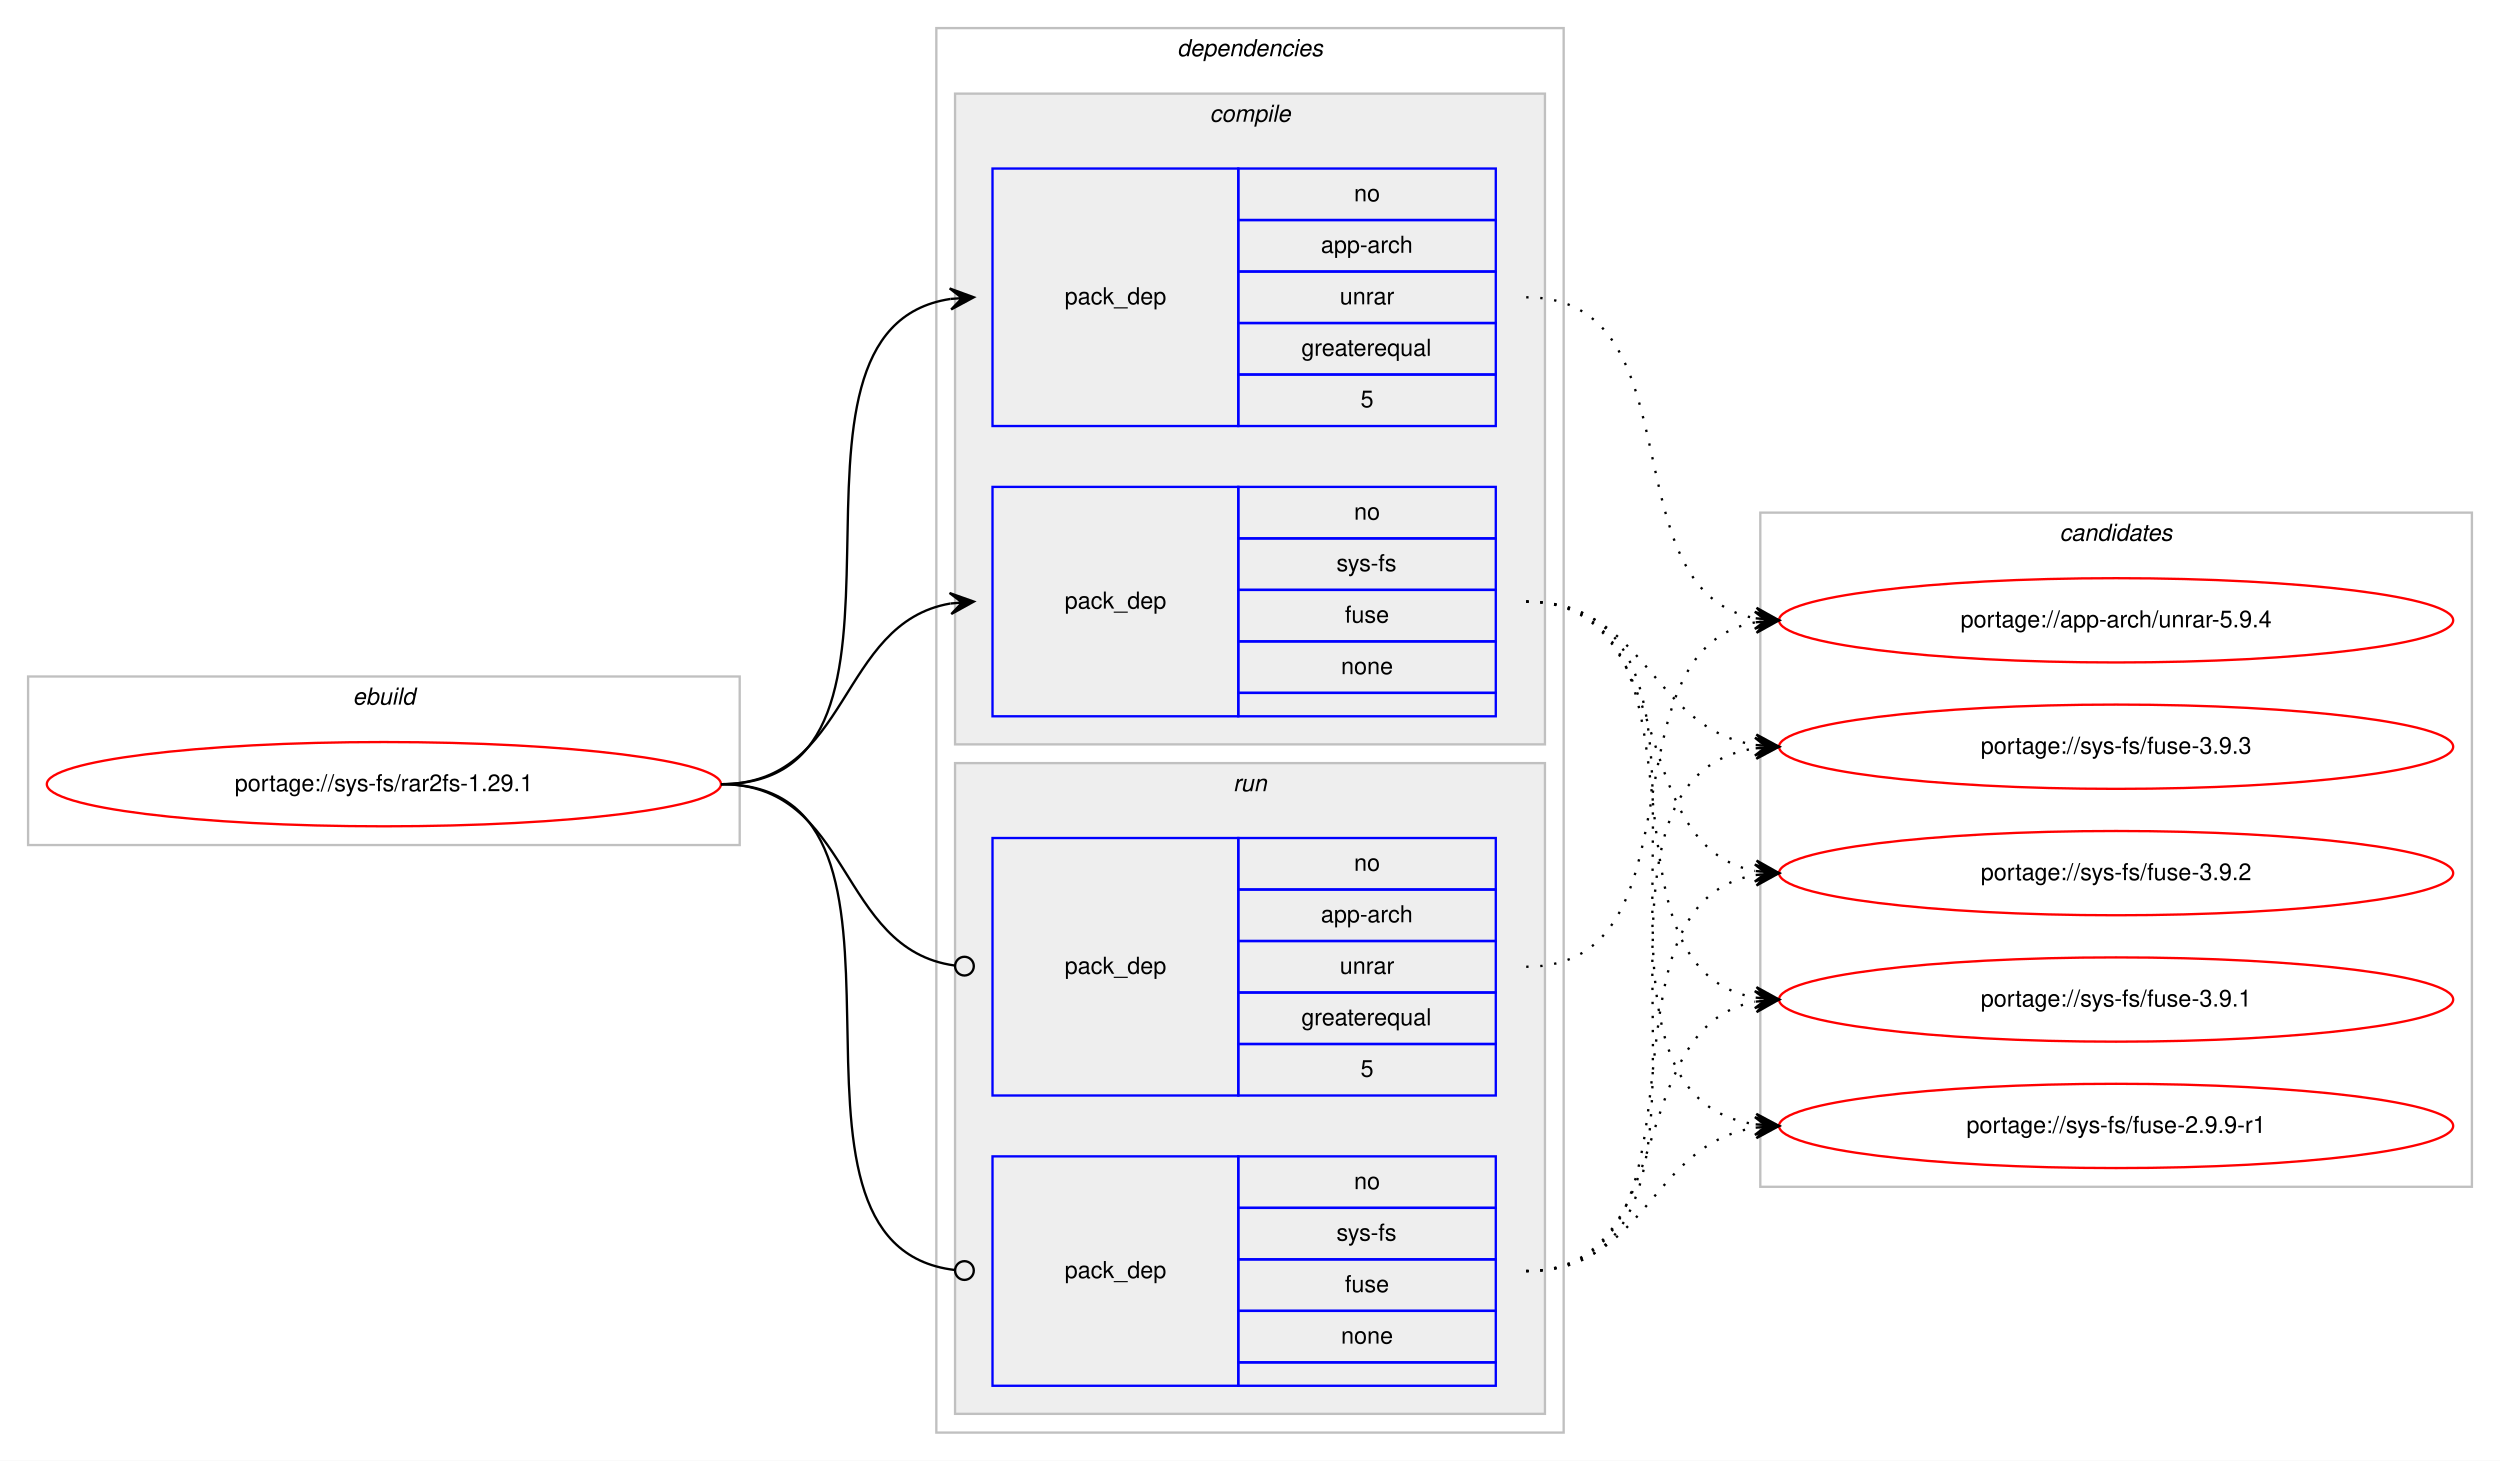
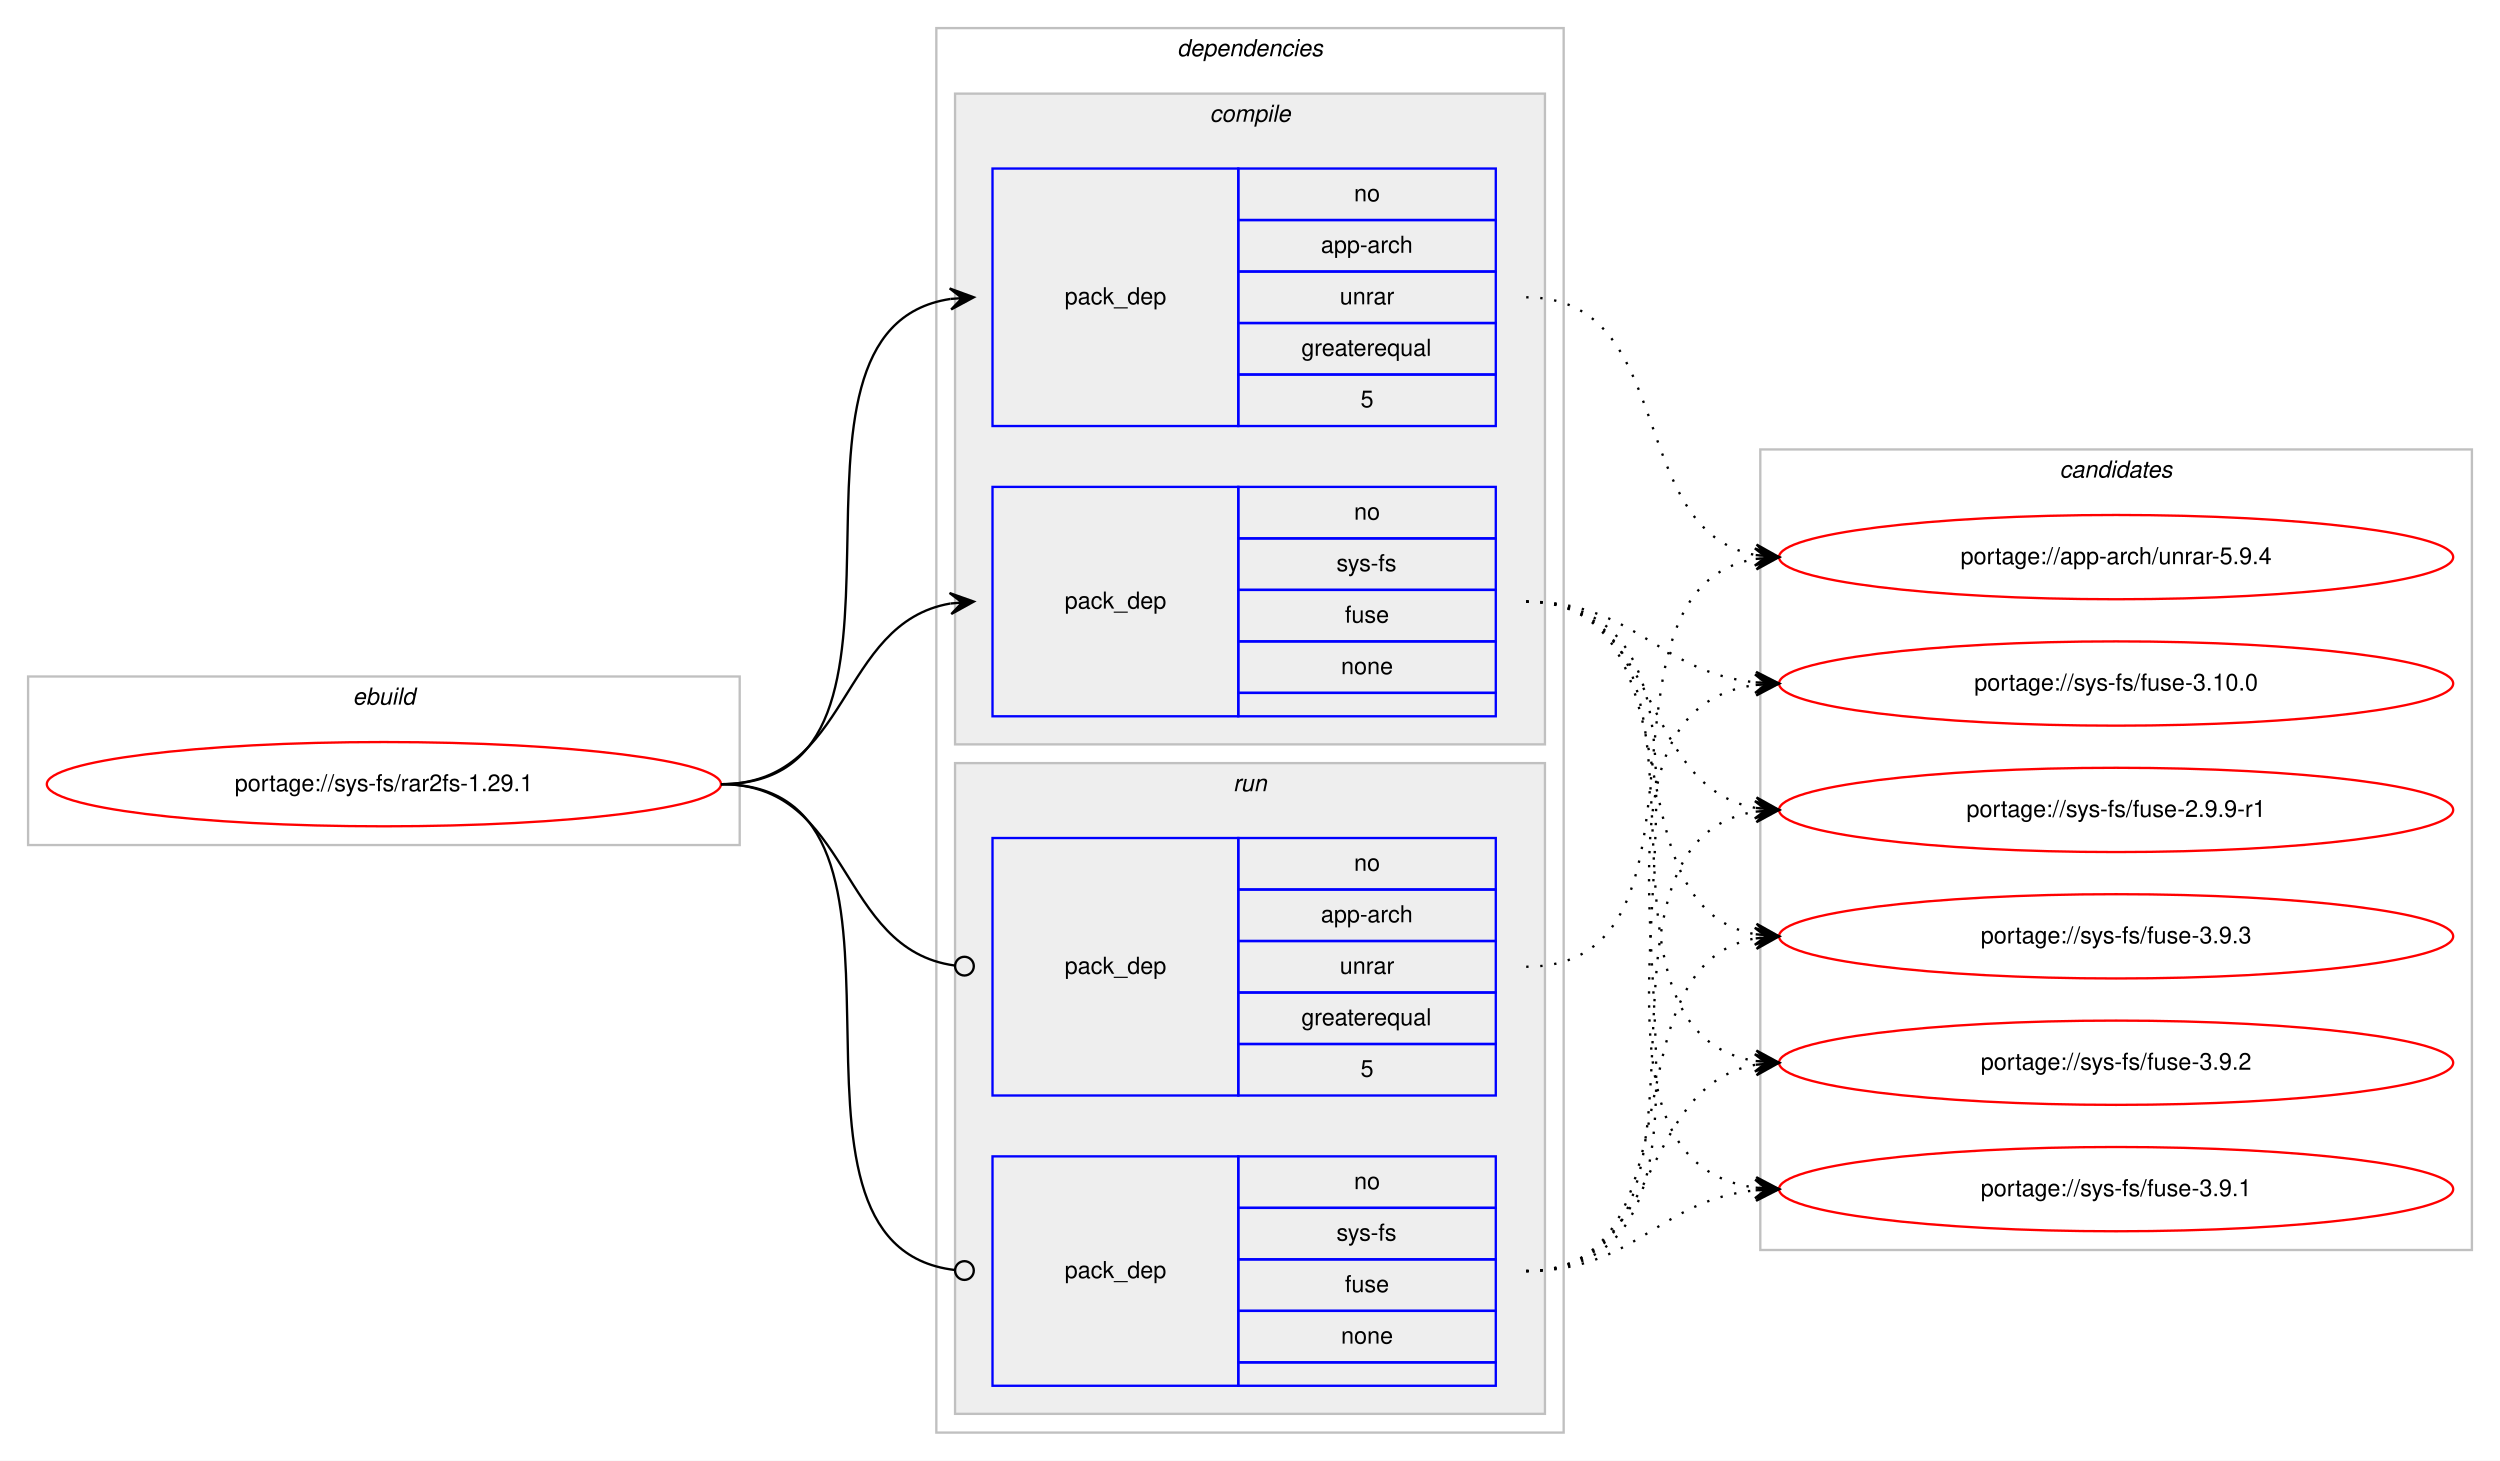
<svg xmlns="http://www.w3.org/2000/svg" xmlns:xlink="http://www.w3.org/1999/xlink" width="1068pt" height="624pt" viewBox="0.00 0.00 1068.00 624.00">
  <g id="graph0" class="graph" transform="scale(1 1) rotate(0) translate(4 620)">
    <polygon fill="#ffffff" stroke="transparent" points="-4,4 -4,-620 1064,-620 1064,4 -4,4" />
    <g id="clust1" class="cluster">
      <polygon fill="none" stroke="#c0c0c0" points="8,-259 8,-331 312,-331 312,-259 8,-259" />
      <text text-anchor="start" x="146.663" y="-319" font-family="Helvetica,sans-Serif" font-style="italic" font-size="10.00" fill="#000000">ebuild</text>
    </g>
    <g id="clust2" class="cluster">
      <polygon fill="none" stroke="#c0c0c0" points="396,-8 396,-608 664,-608 664,-8 396,-8" />
      <text text-anchor="start" x="498.875" y="-596" font-family="Helvetica,sans-Serif" font-style="italic" font-size="10.00" fill="#000000">dependencies</text>
    </g>
    <g id="clust3" class="cluster">
      <polygon fill="#eeeeee" stroke="#c0c0c0" points="404,-302 404,-580 656,-580 656,-302 404,-302" />
      <text text-anchor="start" x="512.778" y="-568" font-family="Helvetica,sans-Serif" font-style="italic" font-size="10.00" fill="#000000">compile</text>
    </g>
    <g id="clust7" class="cluster">
      <polygon fill="#eeeeee" stroke="#c0c0c0" points="404,-16 404,-294 656,-294 656,-16 404,-16" />
      <text text-anchor="start" x="522.777" y="-282" font-family="Helvetica,sans-Serif" font-style="italic" font-size="10.00" fill="#000000">run</text>
    </g>
    <g id="clust10" class="cluster">
-       <polygon fill="none" stroke="#c0c0c0" points="748,-113 748,-401 1052,-401 1052,-113 748,-113" />
-       <text text-anchor="start" x="875.824" y="-389" font-family="Helvetica,sans-Serif" font-style="italic" font-size="10.00" fill="#000000">candidates</text>
+       <polygon fill="none" stroke="#c0c0c0" points="748,-86 748,-428 1052,-428 1052,-86 748,-86" />
+       <text text-anchor="start" x="875.824" y="-416" font-family="Helvetica,sans-Serif" font-style="italic" font-size="10.00" fill="#000000">candidates</text>
    </g>
    <g id="node1" class="node">
      <g id="a_node1">
        <a xlink:href="../sys-fs/rar2fs-1.29.1.svg" xlink:title="portage://sys-fs/rar2fs-1.29.1">
          <ellipse fill="none" stroke="#ff0000" cx="160" cy="-285" rx="144" ry="18" />
          <text text-anchor="middle" x="160" y="-282" font-family="Helvetica,sans-Serif" font-size="10.00" fill="#000000">portage://sys-fs/rar2fs-1.29.1</text>
        </a>
      </g>
    </g>
    <g id="node2" class="node">
      <polygon fill="none" stroke="#0000ff" points="420,-438 420,-548 525,-548 525,-438 420,-438" />
      <text text-anchor="start" x="450.823" y="-490" font-family="Helvetica,sans-Serif" font-size="10.00" fill="#000000">pack_dep</text>
      <polygon fill="none" stroke="#0000ff" points="525,-526 525,-548 635,-548 635,-526 525,-526" />
      <text text-anchor="start" x="574.441" y="-534" font-family="Helvetica,sans-Serif" font-size="10.00" fill="#000000">no</text>
      <polygon fill="none" stroke="#0000ff" points="525,-504 525,-526 635,-526 635,-504 525,-504" />
      <text text-anchor="start" x="560.274" y="-512" font-family="Helvetica,sans-Serif" font-size="10.00" fill="#000000">app-arch</text>
      <polygon fill="none" stroke="#0000ff" points="525,-482 525,-504 635,-504 635,-482 525,-482" />
      <text text-anchor="start" x="568.332" y="-490" font-family="Helvetica,sans-Serif" font-size="10.00" fill="#000000">unrar</text>
      <polygon fill="none" stroke="#0000ff" points="525,-460 525,-482 635,-482 635,-460 525,-460" />
      <text text-anchor="start" x="551.936" y="-468" font-family="Helvetica,sans-Serif" font-size="10.00" fill="#000000">greaterequal</text>
      <polygon fill="none" stroke="#0000ff" points="525,-438 525,-460 635,-460 635,-438 525,-438" />
      <text text-anchor="start" x="577.221" y="-446" font-family="Helvetica,sans-Serif" font-size="10.00" fill="#000000">5</text>
    </g>
    <g id="edge1" class="edge">
      <path fill="none" stroke="#000000" d="M304,-285C404.603,-285 314.456,-479.024 402.02,-492.288" />
      <polygon fill="#000000" stroke="#000000" points="412,-493 401.705,-496.776 407.013,-492.644 402.025,-492.288 402.025,-492.288 402.025,-492.288 407.013,-492.644 402.346,-487.799 412,-493 412,-493" />
    </g>
    <g id="node3" class="node">
      <polygon fill="none" stroke="#0000ff" points="420,-314 420,-412 525,-412 525,-314 420,-314" />
      <text text-anchor="start" x="450.823" y="-360" font-family="Helvetica,sans-Serif" font-size="10.00" fill="#000000">pack_dep</text>
      <polygon fill="none" stroke="#0000ff" points="525,-390 525,-412 635,-412 635,-390 525,-390" />
      <text text-anchor="start" x="574.441" y="-398" font-family="Helvetica,sans-Serif" font-size="10.00" fill="#000000">no</text>
      <polygon fill="none" stroke="#0000ff" points="525,-368 525,-390 635,-390 635,-368 525,-368" />
      <text text-anchor="start" x="566.946" y="-376" font-family="Helvetica,sans-Serif" font-size="10.00" fill="#000000">sys-fs</text>
      <polygon fill="none" stroke="#0000ff" points="525,-346 525,-368 635,-368 635,-346 525,-346" />
      <text text-anchor="start" x="570.552" y="-354" font-family="Helvetica,sans-Serif" font-size="10.00" fill="#000000">fuse</text>
      <polygon fill="none" stroke="#0000ff" points="525,-324 525,-346 635,-346 635,-324 525,-324" />
      <text text-anchor="start" x="568.882" y="-332" font-family="Helvetica,sans-Serif" font-size="10.00" fill="#000000">none</text>
      <polygon fill="none" stroke="#0000ff" points="525,-314 525,-324 635,-324 635,-314 525,-314" />
    </g>
    <g id="edge2" class="edge">
      <path fill="none" stroke="#000000" d="M304,-285C359.625,-285 353.797,-353.841 401.98,-362.177" />
      <polygon fill="#000000" stroke="#000000" points="412,-363 401.665,-366.666 407.017,-362.591 402.034,-362.181 402.034,-362.181 402.034,-362.181 407.017,-362.591 402.402,-357.696 412,-363 412,-363" />
    </g>
    <g id="node4" class="node">
      <polygon fill="none" stroke="#0000ff" points="420,-152 420,-262 525,-262 525,-152 420,-152" />
      <text text-anchor="start" x="450.823" y="-204" font-family="Helvetica,sans-Serif" font-size="10.00" fill="#000000">pack_dep</text>
      <polygon fill="none" stroke="#0000ff" points="525,-240 525,-262 635,-262 635,-240 525,-240" />
      <text text-anchor="start" x="574.441" y="-248" font-family="Helvetica,sans-Serif" font-size="10.00" fill="#000000">no</text>
      <polygon fill="none" stroke="#0000ff" points="525,-218 525,-240 635,-240 635,-218 525,-218" />
      <text text-anchor="start" x="560.274" y="-226" font-family="Helvetica,sans-Serif" font-size="10.00" fill="#000000">app-arch</text>
      <polygon fill="none" stroke="#0000ff" points="525,-196 525,-218 635,-218 635,-196 525,-196" />
      <text text-anchor="start" x="568.332" y="-204" font-family="Helvetica,sans-Serif" font-size="10.00" fill="#000000">unrar</text>
      <polygon fill="none" stroke="#0000ff" points="525,-174 525,-196 635,-196 635,-174 525,-174" />
      <text text-anchor="start" x="551.936" y="-182" font-family="Helvetica,sans-Serif" font-size="10.00" fill="#000000">greaterequal</text>
      <polygon fill="none" stroke="#0000ff" points="525,-152 525,-174 635,-174 635,-152 525,-152" />
      <text text-anchor="start" x="577.221" y="-160" font-family="Helvetica,sans-Serif" font-size="10.00" fill="#000000">5</text>
    </g>
    <g id="edge3" class="edge">
      <path fill="none" stroke="#000000" d="M304,-285C360.318,-285 353.642,-214.431 403.808,-207.54" />
      <ellipse fill="none" stroke="#000000" cx="408.009" cy="-207.263" rx="4" ry="4" />
    </g>
    <g id="node5" class="node">
      <polygon fill="none" stroke="#0000ff" points="420,-28 420,-126 525,-126 525,-28 420,-28" />
      <text text-anchor="start" x="450.823" y="-74" font-family="Helvetica,sans-Serif" font-size="10.00" fill="#000000">pack_dep</text>
      <polygon fill="none" stroke="#0000ff" points="525,-104 525,-126 635,-126 635,-104 525,-104" />
      <text text-anchor="start" x="574.441" y="-112" font-family="Helvetica,sans-Serif" font-size="10.00" fill="#000000">no</text>
      <polygon fill="none" stroke="#0000ff" points="525,-82 525,-104 635,-104 635,-82 525,-82" />
      <text text-anchor="start" x="566.946" y="-90" font-family="Helvetica,sans-Serif" font-size="10.00" fill="#000000">sys-fs</text>
      <polygon fill="none" stroke="#0000ff" points="525,-60 525,-82 635,-82 635,-60 525,-60" />
      <text text-anchor="start" x="570.552" y="-68" font-family="Helvetica,sans-Serif" font-size="10.00" fill="#000000">fuse</text>
      <polygon fill="none" stroke="#0000ff" points="525,-38 525,-60 635,-60 635,-38 525,-38" />
      <text text-anchor="start" x="568.882" y="-46" font-family="Helvetica,sans-Serif" font-size="10.00" fill="#000000">none</text>
      <polygon fill="none" stroke="#0000ff" points="525,-28 525,-38 635,-38 635,-28 525,-28" />
    </g>
    <g id="edge4" class="edge">
      <path fill="none" stroke="#000000" d="M304,-285C405.315,-285 313.171,-88.219 403.906,-77.458" />
      <ellipse fill="none" stroke="#000000" cx="408.006" cy="-77.226" rx="4" ry="4" />
    </g>
    <g id="node6" class="node">
      <g id="a_node6">
        <a xlink:href="../app-arch/unrar-5.9.4.svg" xlink:title="portage://app-arch/unrar-5.9.4">
-           <ellipse fill="none" stroke="#ff0000" cx="900" cy="-355" rx="144" ry="18" />
-           <text text-anchor="middle" x="900" y="-352" font-family="Helvetica,sans-Serif" font-size="10.00" fill="#000000">portage://app-arch/unrar-5.9.4</text>
+           <ellipse fill="none" stroke="#ff0000" cx="900" cy="-382" rx="144" ry="18" />
+           <text text-anchor="middle" x="900" y="-379" font-family="Helvetica,sans-Serif" font-size="10.00" fill="#000000">portage://app-arch/unrar-5.9.4</text>
        </a>
      </g>
    </g>
    <g id="edge5" class="edge">
-       <path fill="none" stroke="#000000" stroke-dasharray="1,5" d="M648,-493C722.232,-493 682.319,-367.634 745.85,-355.881" />
-       <polygon fill="#000000" stroke="#000000" points="756,-355 746.427,-360.348 751.019,-355.433 746.038,-355.865 746.038,-355.865 746.038,-355.865 751.019,-355.433 745.648,-351.382 756,-355 756,-355" />
+       <path fill="none" stroke="#000000" stroke-dasharray="1,5" d="M648,-493C713.202,-493 690.023,-393.398 745.904,-382.894" />
+       <polygon fill="#000000" stroke="#000000" points="756,-382 746.436,-387.364 751.019,-382.441 746.039,-382.882 746.039,-382.882 746.039,-382.882 751.019,-382.441 745.642,-378.399 756,-382 756,-382" />
    </g>
    <g id="node7" class="node">
      <g id="a_node7">
        <a xlink:href="../sys-fs/fuse-3.9.3.svg" xlink:title="portage://sys-fs/fuse-3.9.3">
-           <ellipse fill="none" stroke="#ff0000" cx="900" cy="-301" rx="144" ry="18" />
-           <text text-anchor="middle" x="900" y="-298" font-family="Helvetica,sans-Serif" font-size="10.00" fill="#000000">portage://sys-fs/fuse-3.9.3</text>
+           <ellipse fill="none" stroke="#ff0000" cx="900" cy="-220" rx="144" ry="18" />
+           <text text-anchor="middle" x="900" y="-217" font-family="Helvetica,sans-Serif" font-size="10.00" fill="#000000">portage://sys-fs/fuse-3.9.3</text>
        </a>
      </g>
    </g>
    <g id="edge6" class="edge">
-       <path fill="none" stroke="#000000" stroke-dasharray="1,5" d="M648,-363C699.78,-363 700.759,-308.735 745.99,-301.74" />
-       <polygon fill="#000000" stroke="#000000" points="756,-301 746.359,-306.225 751.014,-301.368 746.027,-301.737 746.027,-301.737 746.027,-301.737 751.014,-301.368 745.696,-297.249 756,-301 756,-301" />
+       <path fill="none" stroke="#000000" stroke-dasharray="1,5" d="M648,-363C723.912,-363 680.876,-233.092 745.636,-220.913" />
+       <polygon fill="#000000" stroke="#000000" points="756,-220 746.434,-225.36 751.019,-220.439 746.039,-220.878 746.039,-220.878 746.039,-220.878 751.019,-220.439 745.644,-216.395 756,-220 756,-220" />
    </g>
    <g id="node8" class="node">
      <g id="a_node8">
        <a xlink:href="../sys-fs/fuse-3.9.2.svg" xlink:title="portage://sys-fs/fuse-3.9.2">
-           <ellipse fill="none" stroke="#ff0000" cx="900" cy="-247" rx="144" ry="18" />
-           <text text-anchor="middle" x="900" y="-244" font-family="Helvetica,sans-Serif" font-size="10.00" fill="#000000">portage://sys-fs/fuse-3.9.2</text>
+           <ellipse fill="none" stroke="#ff0000" cx="900" cy="-166" rx="144" ry="18" />
+           <text text-anchor="middle" x="900" y="-163" font-family="Helvetica,sans-Serif" font-size="10.00" fill="#000000">portage://sys-fs/fuse-3.9.2</text>
        </a>
      </g>
    </g>
    <g id="edge7" class="edge">
-       <path fill="none" stroke="#000000" stroke-dasharray="1,5" d="M648,-363C714.727,-363 688.74,-258.912 745.688,-247.934" />
-       <polygon fill="#000000" stroke="#000000" points="756,-247 746.447,-252.383 751.02,-247.451 746.041,-247.902 746.041,-247.902 746.041,-247.902 751.02,-247.451 745.635,-243.42 756,-247 756,-247" />
+       <path fill="none" stroke="#000000" stroke-dasharray="1,5" d="M648,-363C744.242,-363 662.527,-179.979 745.909,-166.753" />
+       <polygon fill="#000000" stroke="#000000" points="756,-166 746.363,-171.232 751.014,-166.372 746.028,-166.744 746.028,-166.744 746.028,-166.744 751.014,-166.372 745.693,-162.257 756,-166 756,-166" />
    </g>
    <g id="node9" class="node">
      <g id="a_node9">
        <a xlink:href="../sys-fs/fuse-3.9.1.svg" xlink:title="portage://sys-fs/fuse-3.9.1">
-           <ellipse fill="none" stroke="#ff0000" cx="900" cy="-193" rx="144" ry="18" />
-           <text text-anchor="middle" x="900" y="-190" font-family="Helvetica,sans-Serif" font-size="10.00" fill="#000000">portage://sys-fs/fuse-3.9.1</text>
+           <ellipse fill="none" stroke="#ff0000" cx="900" cy="-112" rx="144" ry="18" />
+           <text text-anchor="middle" x="900" y="-109" font-family="Helvetica,sans-Serif" font-size="10.00" fill="#000000">portage://sys-fs/fuse-3.9.1</text>
        </a>
      </g>
    </g>
    <g id="edge8" class="edge">
-       <path fill="none" stroke="#000000" stroke-dasharray="1,5" d="M648,-363C733.842,-363 672.043,-206.659 745.774,-193.834" />
-       <polygon fill="#000000" stroke="#000000" points="756,-193 746.399,-198.298 751.017,-193.407 746.033,-193.813 746.033,-193.813 746.033,-193.813 751.017,-193.407 745.667,-189.328 756,-193 756,-193" />
+       <path fill="none" stroke="#000000" stroke-dasharray="1,5" d="M648,-363C765.886,-363 642.24,-126.492 745.973,-112.634" />
+       <polygon fill="#000000" stroke="#000000" points="756,-112 746.304,-117.122 751.01,-112.315 746.02,-112.631 746.02,-112.631 746.02,-112.631 751.01,-112.315 745.736,-108.14 756,-112 756,-112" />
    </g>
    <g id="node10" class="node">
      <g id="a_node10">
-         <a xlink:href="../sys-fs/fuse-2.9.9-r1.svg" xlink:title="portage://sys-fs/fuse-2.9.9-r1">
-           <ellipse fill="none" stroke="#ff0000" cx="900" cy="-139" rx="144" ry="18" />
-           <text text-anchor="middle" x="900" y="-136" font-family="Helvetica,sans-Serif" font-size="10.00" fill="#000000">portage://sys-fs/fuse-2.9.9-r1</text>
+         <a xlink:href="../sys-fs/fuse-3.10.0.svg" xlink:title="portage://sys-fs/fuse-3.10.0">
+           <ellipse fill="none" stroke="#ff0000" cx="900" cy="-328" rx="144" ry="18" />
+           <text text-anchor="middle" x="900" y="-325" font-family="Helvetica,sans-Serif" font-size="10.00" fill="#000000">portage://sys-fs/fuse-3.10.0</text>
        </a>
      </g>
    </g>
    <g id="edge9" class="edge">
-       <path fill="none" stroke="#000000" stroke-dasharray="1,5" d="M648,-363C754.961,-363 652.531,-153.205 745.996,-139.683" />
-       <polygon fill="#000000" stroke="#000000" points="756,-139 746.33,-144.171 751.012,-139.341 746.023,-139.681 746.023,-139.681 746.023,-139.681 751.012,-139.341 745.717,-135.192 756,-139 756,-139" />
+       <path fill="none" stroke="#000000" stroke-dasharray="1,5" d="M648,-363C694.91,-363 704.332,-332.749 745.97,-328.495" />
+       <polygon fill="#000000" stroke="#000000" points="756,-328 746.234,-332.987 751.006,-328.246 746.012,-328.493 746.012,-328.493 746.012,-328.493 751.006,-328.246 745.79,-323.998 756,-328 756,-328" />
+     </g>
+     <g id="node11" class="node">
+       <g id="a_node11">
+         <a xlink:href="../sys-fs/fuse-2.9.9-r1.svg" xlink:title="portage://sys-fs/fuse-2.9.9-r1">
+           <ellipse fill="none" stroke="#ff0000" cx="900" cy="-274" rx="144" ry="18" />
+           <text text-anchor="middle" x="900" y="-271" font-family="Helvetica,sans-Serif" font-size="10.00" fill="#000000">portage://sys-fs/fuse-2.9.9-r1</text>
+         </a>
+       </g>
    </g>
    <g id="edge10" class="edge">
-       <path fill="none" stroke="#000000" stroke-dasharray="1,5" d="M648,-207C725.771,-207 679.225,-342.002 745.827,-354.131" />
-       <polygon fill="#000000" stroke="#000000" points="756,-355 745.653,-358.632 751.018,-354.574 746.036,-354.149 746.036,-354.149 746.036,-354.149 751.018,-354.574 746.419,-349.665 756,-355 756,-355" />
+       <path fill="none" stroke="#000000" stroke-dasharray="1,5" d="M648,-363C706.554,-363 695.453,-284.124 745.845,-274.881" />
+       <polygon fill="#000000" stroke="#000000" points="756,-274 746.426,-279.347 751.019,-274.432 746.037,-274.864 746.037,-274.864 746.037,-274.864 751.019,-274.432 745.649,-270.381 756,-274 756,-274" />
    </g>
    <g id="edge11" class="edge">
-       <path fill="none" stroke="#000000" stroke-dasharray="1,5" d="M648,-77C754.961,-77 652.531,-286.795 745.996,-300.317" />
-       <polygon fill="#000000" stroke="#000000" points="756,-301 745.717,-304.808 751.012,-300.659 746.023,-300.319 746.023,-300.319 746.023,-300.319 751.012,-300.659 746.33,-295.829 756,-301 756,-301" />
+       <path fill="none" stroke="#000000" stroke-dasharray="1,5" d="M648,-207C735.827,-207 670.193,-368.595 746.03,-381.22" />
+       <polygon fill="#000000" stroke="#000000" points="756,-382 745.679,-385.706 751.015,-381.61 746.03,-381.22 746.03,-381.22 746.03,-381.22 751.015,-381.61 746.382,-376.733 756,-382 756,-382" />
    </g>
    <g id="edge12" class="edge">
-       <path fill="none" stroke="#000000" stroke-dasharray="1,5" d="M648,-77C733.842,-77 672.043,-233.341 745.774,-246.166" />
-       <polygon fill="#000000" stroke="#000000" points="756,-247 745.667,-250.672 751.017,-246.593 746.033,-246.187 746.033,-246.187 746.033,-246.187 751.017,-246.593 746.399,-241.702 756,-247 756,-247" />
+       <path fill="none" stroke="#000000" stroke-dasharray="1,5" d="M648,-77C723.912,-77 680.876,-206.908 745.636,-219.087" />
+       <polygon fill="#000000" stroke="#000000" points="756,-220 745.644,-223.605 751.019,-219.561 746.039,-219.122 746.039,-219.122 746.039,-219.122 751.019,-219.561 746.434,-214.64 756,-220 756,-220" />
    </g>
    <g id="edge13" class="edge">
-       <path fill="none" stroke="#000000" stroke-dasharray="1,5" d="M648,-77C714.727,-77 688.74,-181.088 745.688,-192.066" />
-       <polygon fill="#000000" stroke="#000000" points="756,-193 745.635,-196.58 751.02,-192.549 746.041,-192.098 746.041,-192.098 746.041,-192.098 751.02,-192.549 746.447,-187.617 756,-193 756,-193" />
+       <path fill="none" stroke="#000000" stroke-dasharray="1,5" d="M648,-77C706.554,-77 695.453,-155.876 745.845,-165.119" />
+       <polygon fill="#000000" stroke="#000000" points="756,-166 745.649,-169.619 751.019,-165.568 746.037,-165.136 746.037,-165.136 746.037,-165.136 751.019,-165.568 746.426,-160.653 756,-166 756,-166" />
    </g>
    <g id="edge14" class="edge">
-       <path fill="none" stroke="#000000" stroke-dasharray="1,5" d="M648,-77C699.78,-77 700.759,-131.265 745.99,-138.261" />
-       <polygon fill="#000000" stroke="#000000" points="756,-139 745.696,-142.751 751.014,-138.632 746.027,-138.263 746.027,-138.263 746.027,-138.263 751.014,-138.632 746.359,-133.775 756,-139 756,-139" />
+       <path fill="none" stroke="#000000" stroke-dasharray="1,5" d="M648,-77C694.91,-77 704.332,-107.251 745.97,-111.505" />
+       <polygon fill="#000000" stroke="#000000" points="756,-112 745.79,-116.002 751.006,-111.754 746.012,-111.507 746.012,-111.507 746.012,-111.507 751.006,-111.754 746.234,-107.013 756,-112 756,-112" />
+     </g>
+     <g id="edge15" class="edge">
+       <path fill="none" stroke="#000000" stroke-dasharray="1,5" d="M648,-77C765.886,-77 642.24,-313.508 745.973,-327.366" />
+       <polygon fill="#000000" stroke="#000000" points="756,-328 745.736,-331.86 751.01,-327.685 746.02,-327.369 746.02,-327.369 746.02,-327.369 751.01,-327.685 746.304,-322.878 756,-328 756,-328" />
+     </g>
+     <g id="edge16" class="edge">
+       <path fill="none" stroke="#000000" stroke-dasharray="1,5" d="M648,-77C744.242,-77 662.527,-260.021 745.909,-273.247" />
+       <polygon fill="#000000" stroke="#000000" points="756,-274 745.693,-277.743 751.014,-273.628 746.028,-273.256 746.028,-273.256 746.028,-273.256 751.014,-273.628 746.363,-268.768 756,-274 756,-274" />
    </g>
  </g>
</svg>
